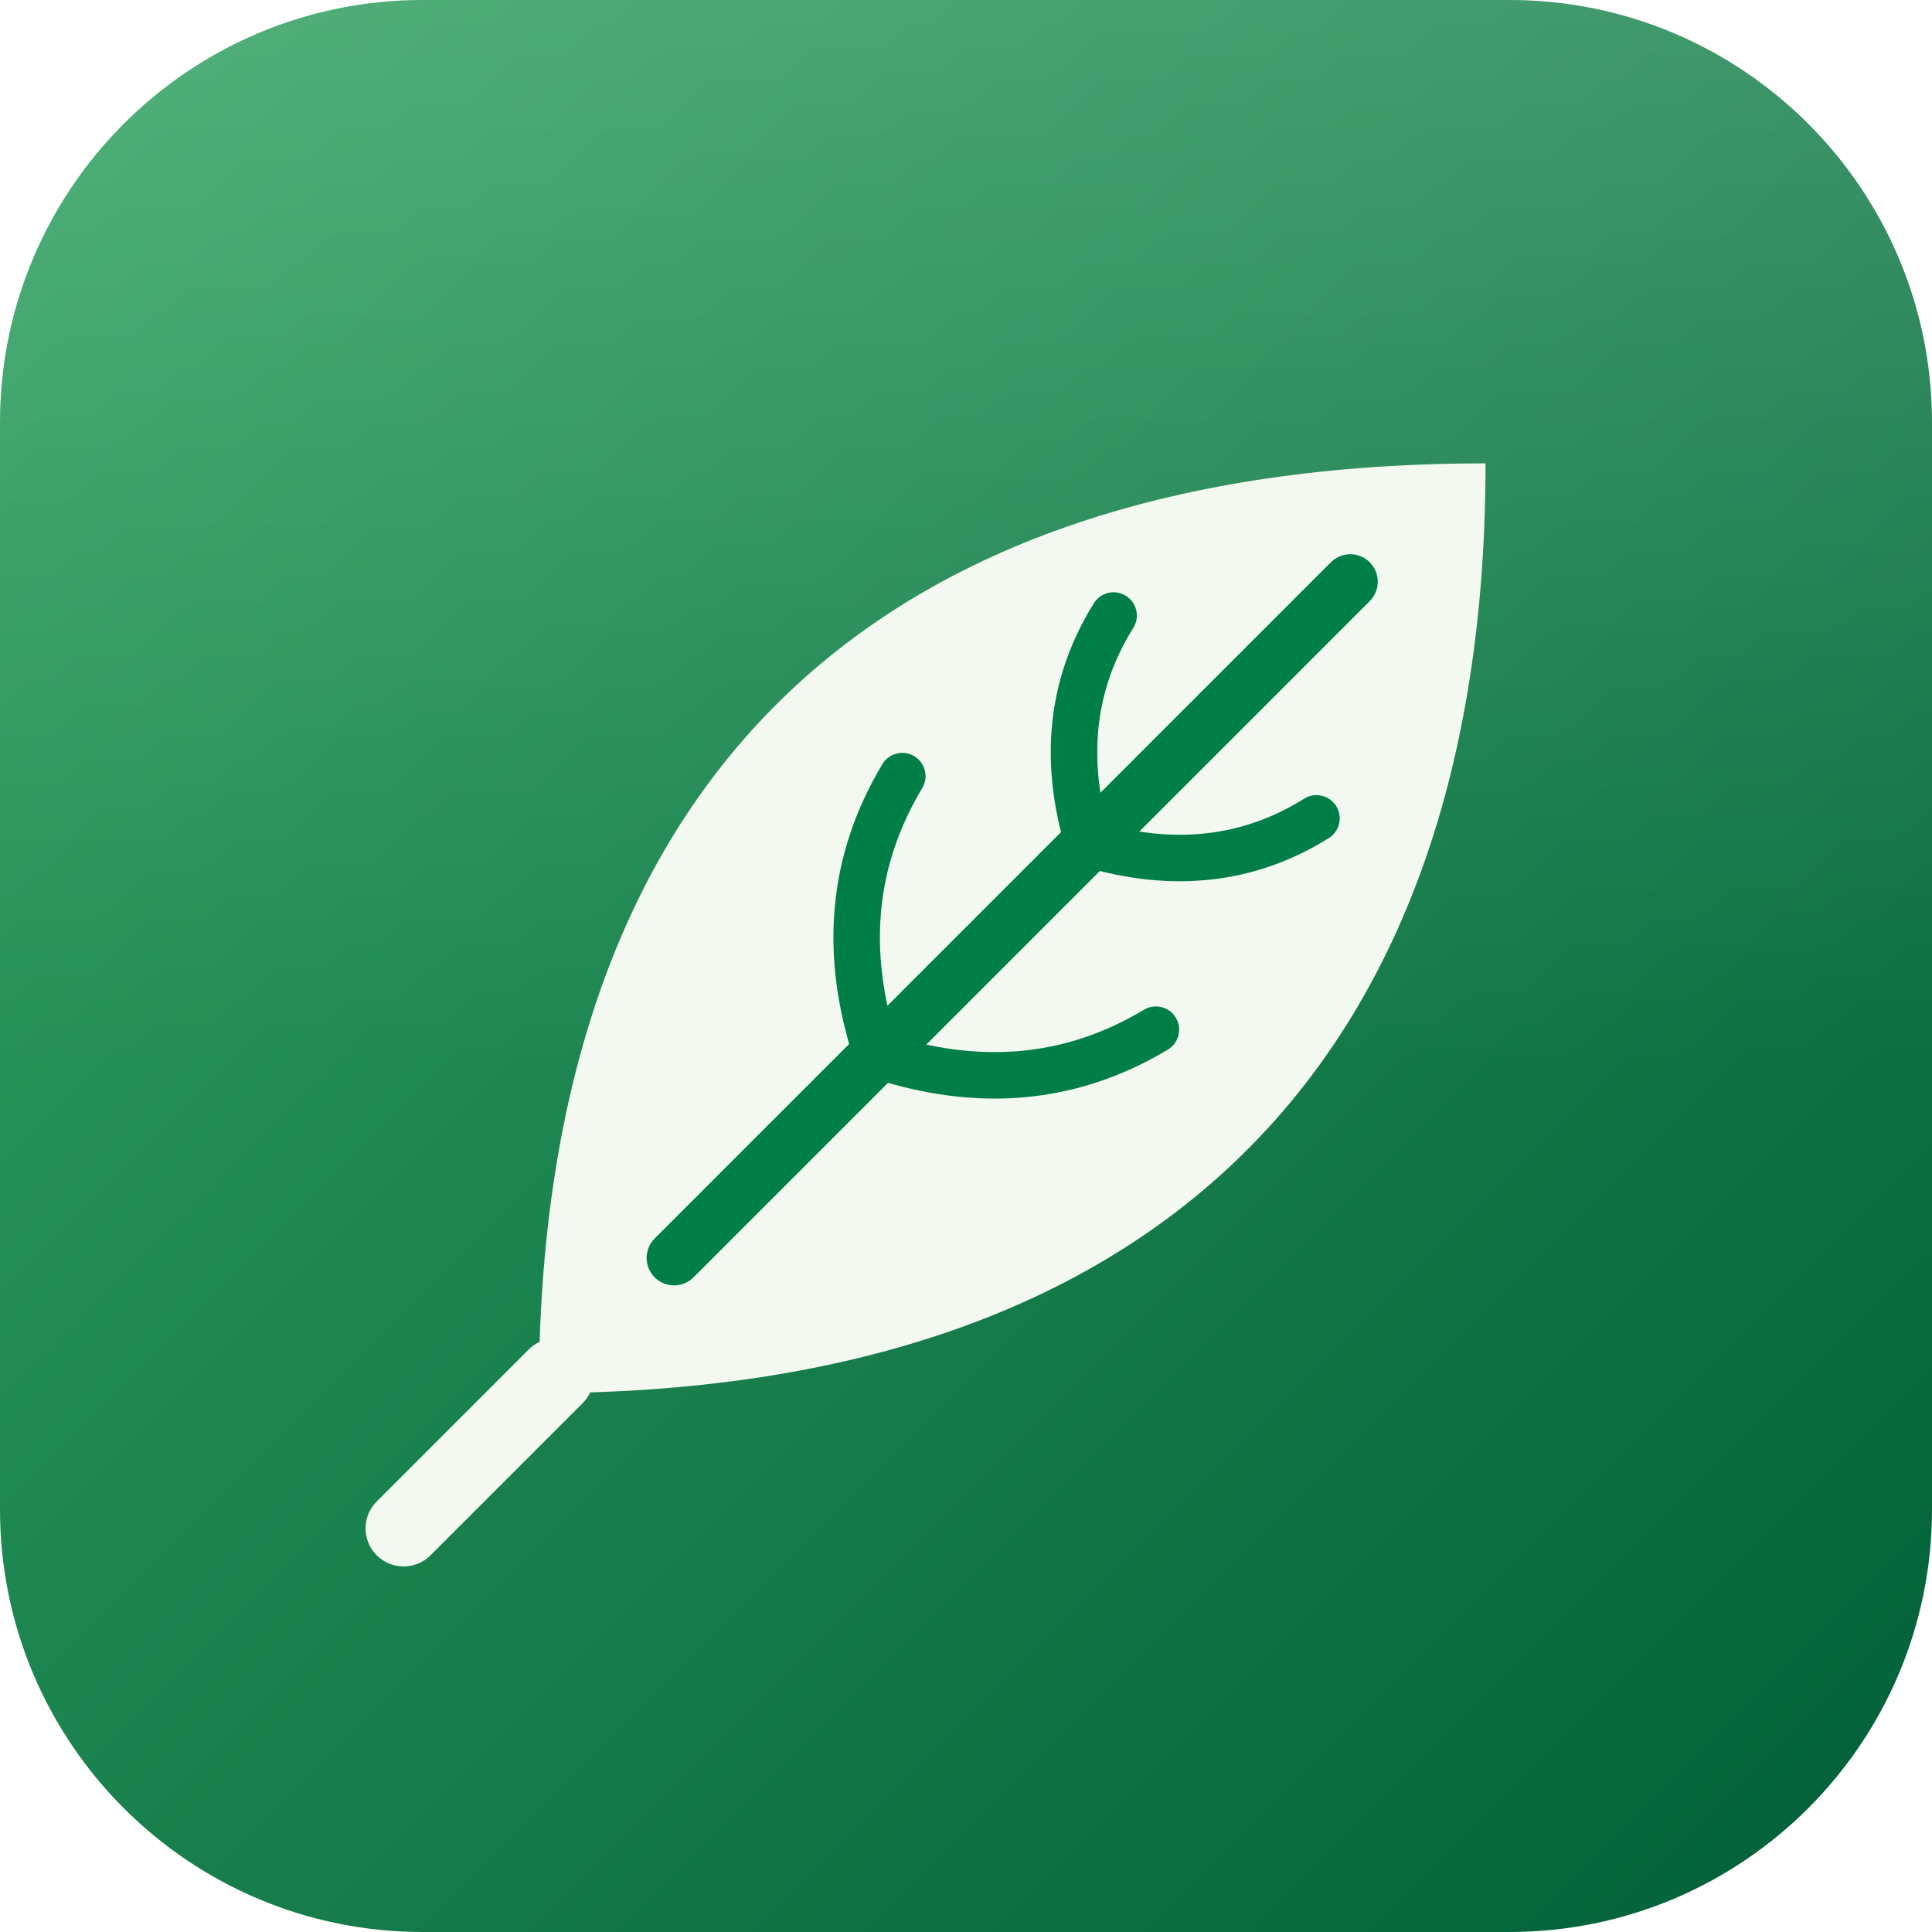
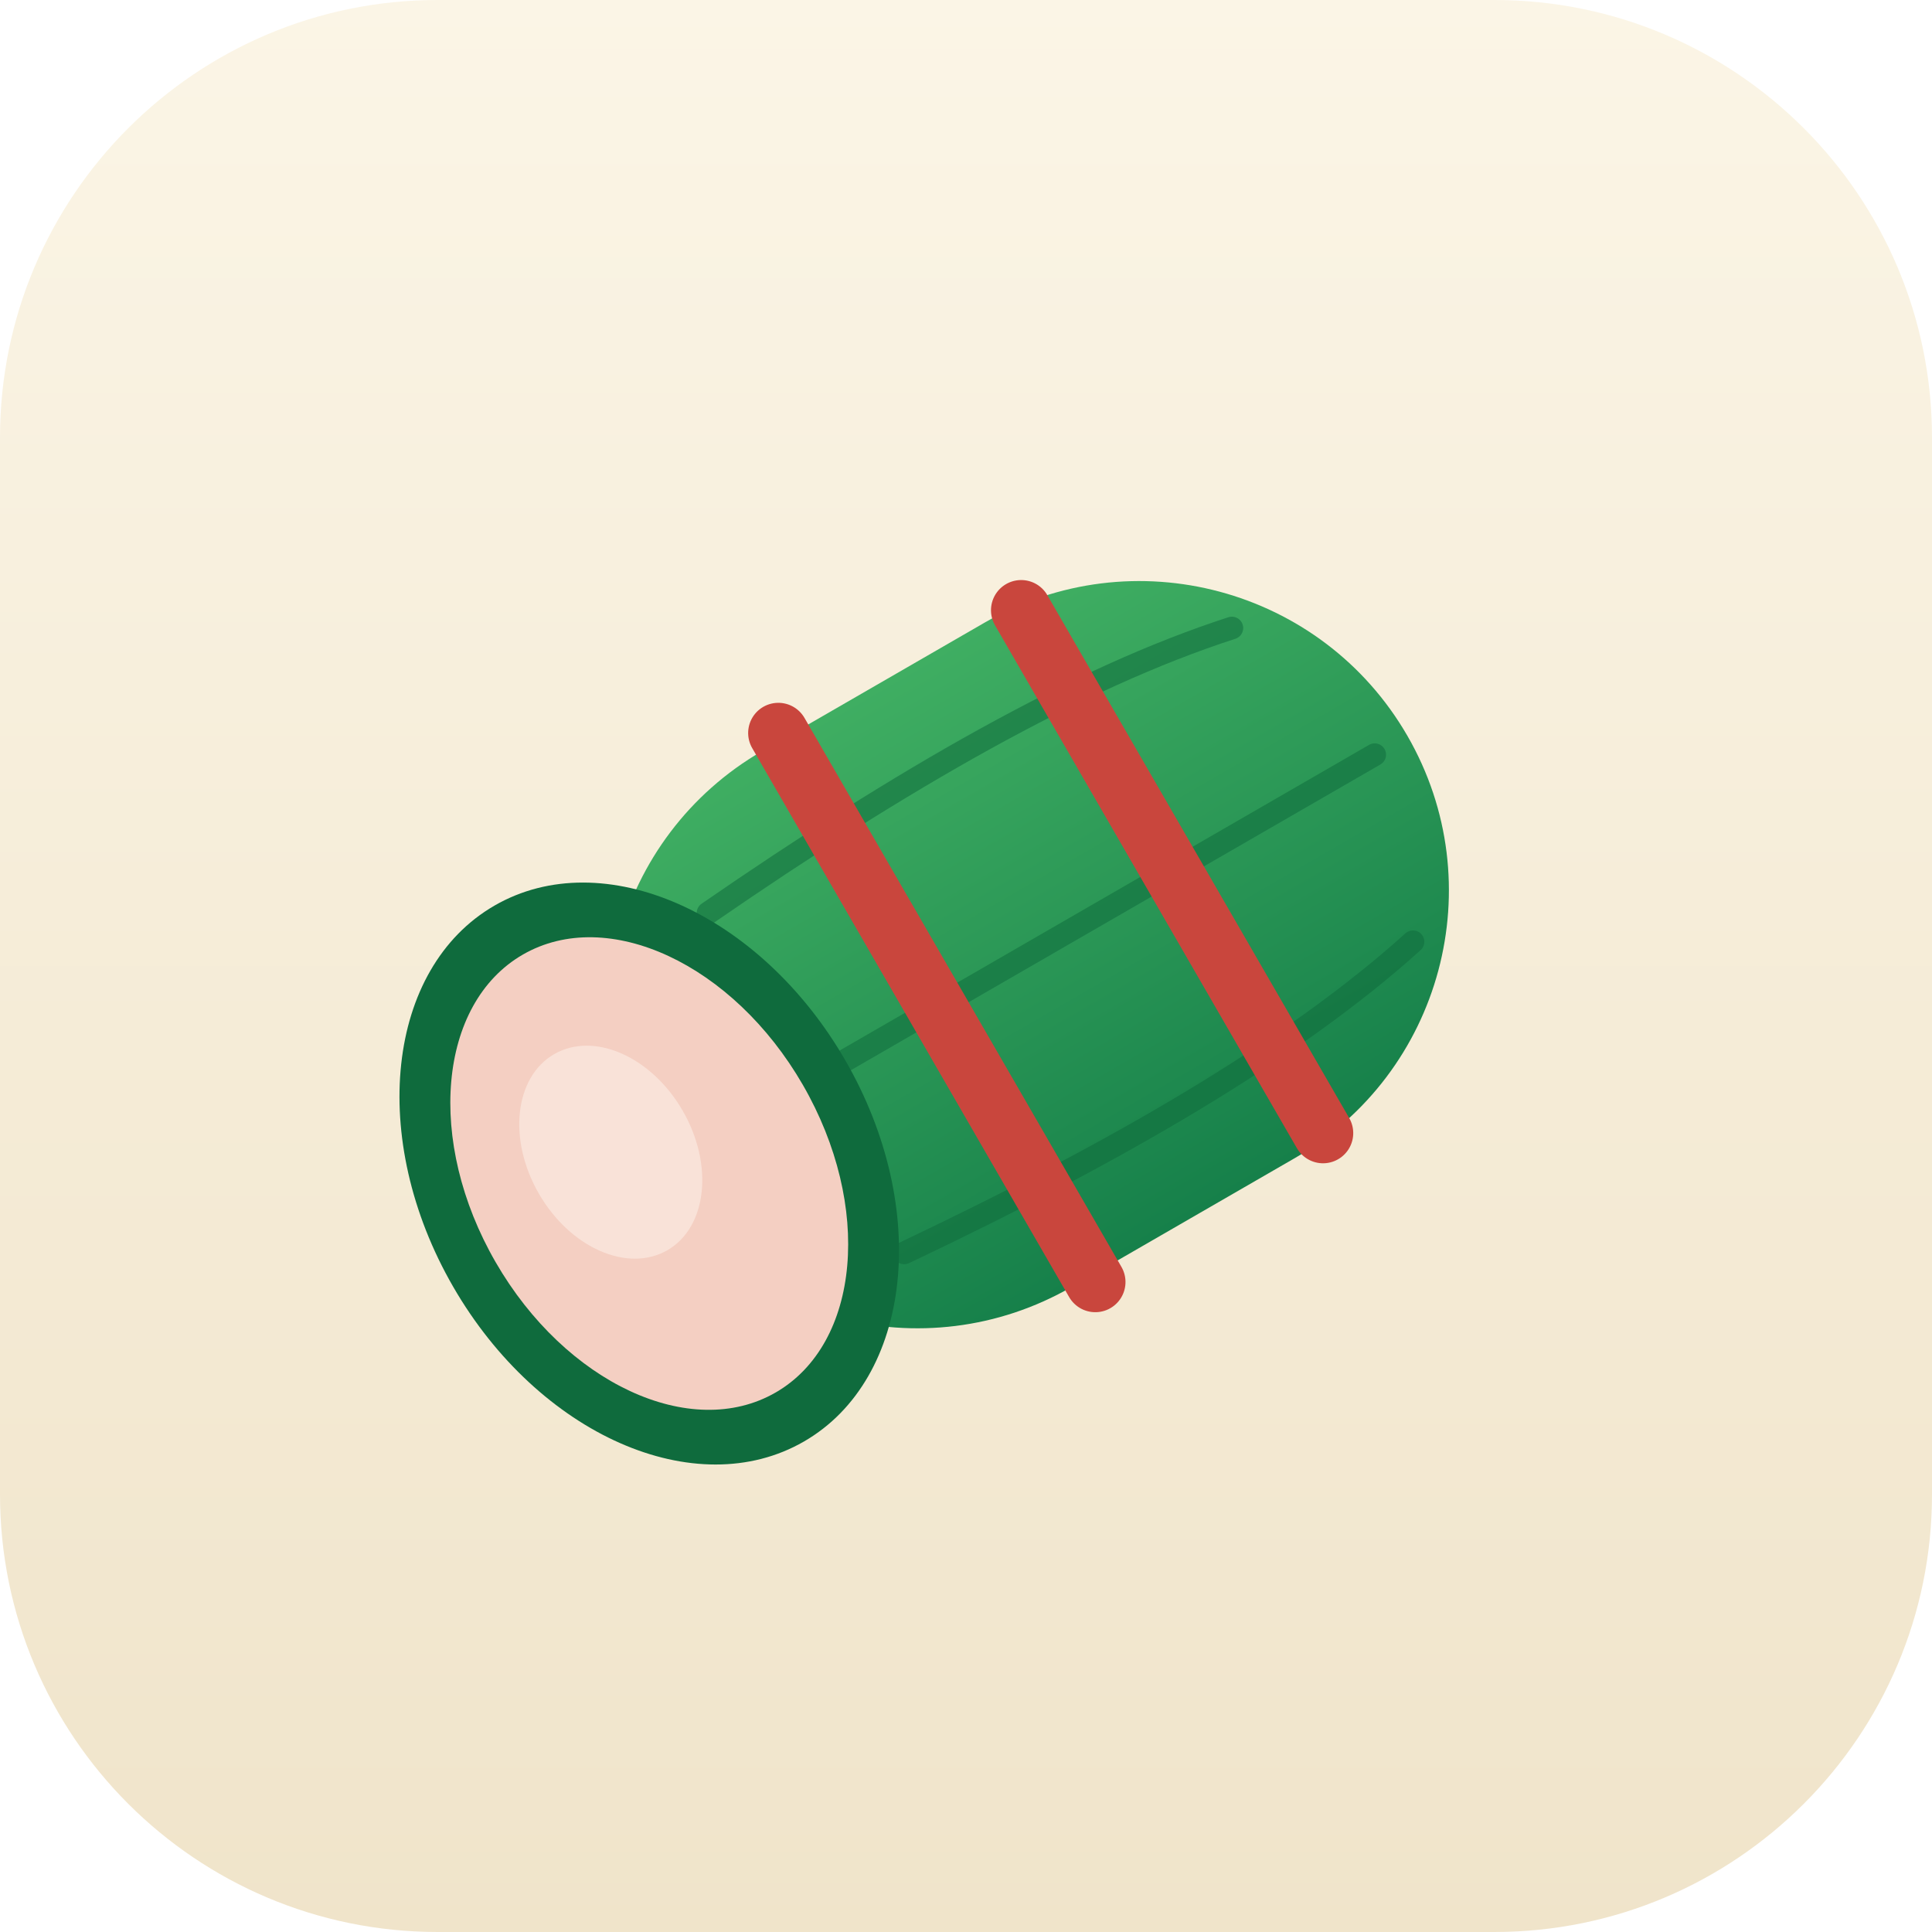
<svg xmlns="http://www.w3.org/2000/svg" viewBox="0 0 512 512">
  <defs>
-     <linearGradient id="bg" x1="0" y1="0" x2="1" y2="1">
-       <stop offset="0" stop-color="#33a463" />
-       <stop offset="1" stop-color="#005e37" />
+     <linearGradient id="bg" x1="0" y1="0" x2="0" y2="1">
+       <stop offset="0" stop-color="#fbf5e6" />
+       <stop offset="1" stop-color="#f0e4ca" />
    </linearGradient>
-     <linearGradient id="shine" x1="0" y1="0" x2="0" y2="1">
-       <stop offset="0" stop-color="#fff" stop-opacity=".16" />
-       <stop offset=".55" stop-color="#fff" stop-opacity="0" />
+     <linearGradient id="leaf" x1="0" y1="0" x2="0" y2="1">
+       <stop offset="0" stop-color="#3fae62" />
+       <stop offset="1" stop-color="#16804a" />
    </linearGradient>
  </defs>
-   <rect width="512" height="512" rx="112" fill="url(#bg)" />
-   <rect width="512" height="512" rx="112" fill="url(#shine)" />
-   <g transform="translate(266 246) scale(1.12) translate(-256 -256)" stroke-linecap="round" fill="none">
-     <path d="M146 366C146 222 224 146 370 146C370 290 290 366 146 366Z" fill="#f3f9f1" />
-     <path d="M150 362L114 398" stroke="#f3f9f1" stroke-width="18" />
-     <path d="M178 334C226 286 284 228 338 174" stroke="#007e48" stroke-width="13" />
-     <path d="M226 286C218 262 220 240 232 220M226 286C250 294 272 292 292 280M276 236C270 216 272 198 282 182M276 236C296 242 314 240 330 230" stroke="#007e48" stroke-width="11" />
+   <rect id="tile" width="512" height="512" rx="116" fill="url(#bg)" />
+   <g id="mark">
+     <g transform="translate(-6 10) rotate(-30 256 256)">
+       <rect x="166" y="174" width="232" height="164" rx="82" fill="url(#leaf)" />
+       <path d="M214 204C276 199 330 199 372 208M206 256H388M214 308C276 313 330 313 372 304" stroke="#0f6b3d" stroke-width="6" stroke-linecap="round" fill="none" opacity=".55" />
+       <path d="M254 172V340M326 176V336" stroke="#c9463d" stroke-width="16" stroke-linecap="round" />
+       <ellipse cx="166" cy="256" rx="60" ry="82" fill="#0f6b3d" />
+       <ellipse cx="166" cy="256" rx="47" ry="67" fill="#f4cfc2" />
+       <ellipse cx="160" cy="246" rx="22" ry="30" fill="#f9e2d8" />
+     </g>
  </g>
</svg>
